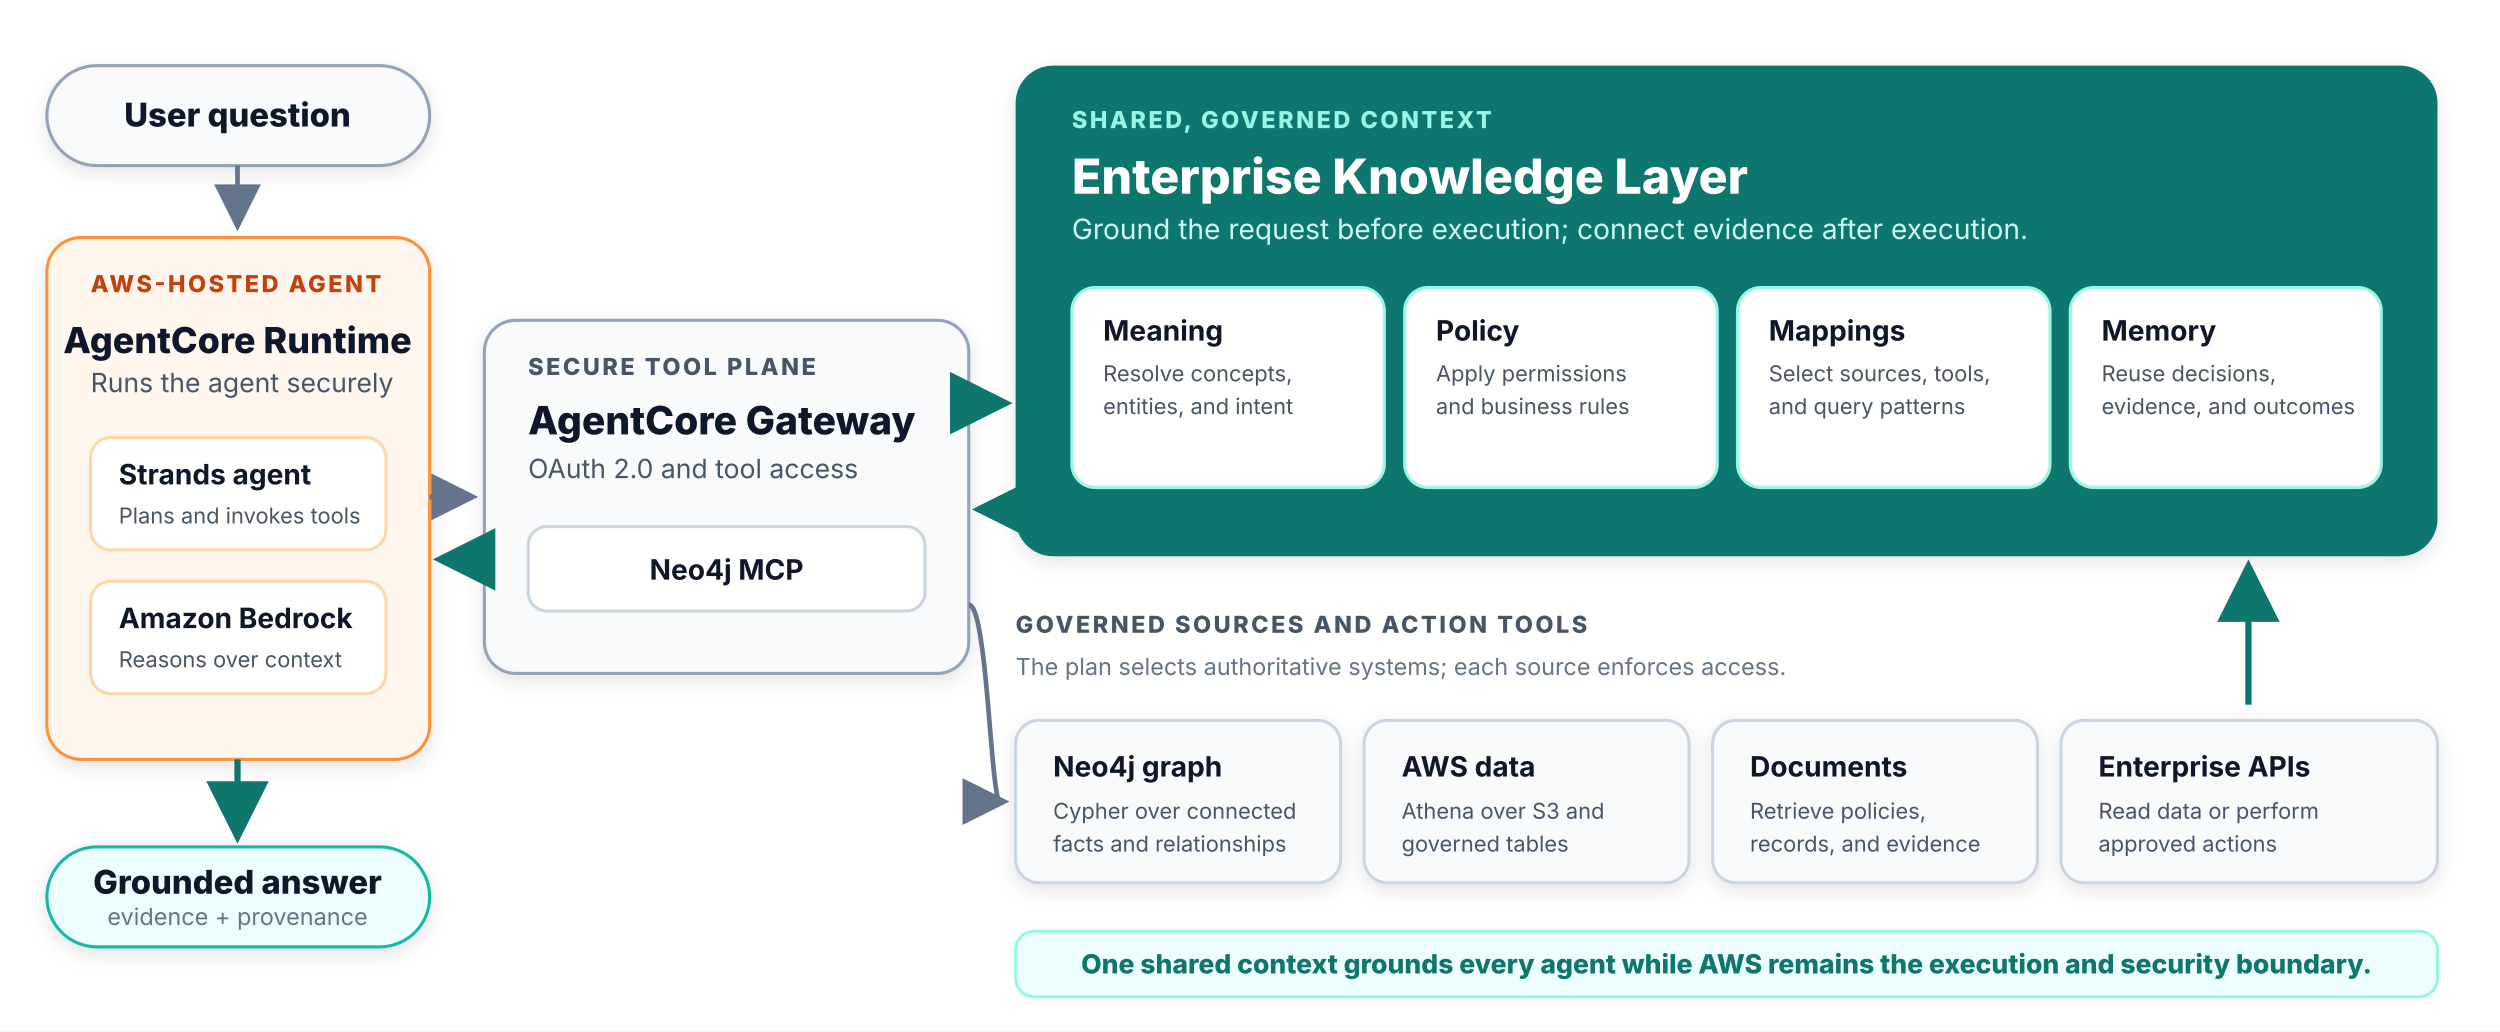
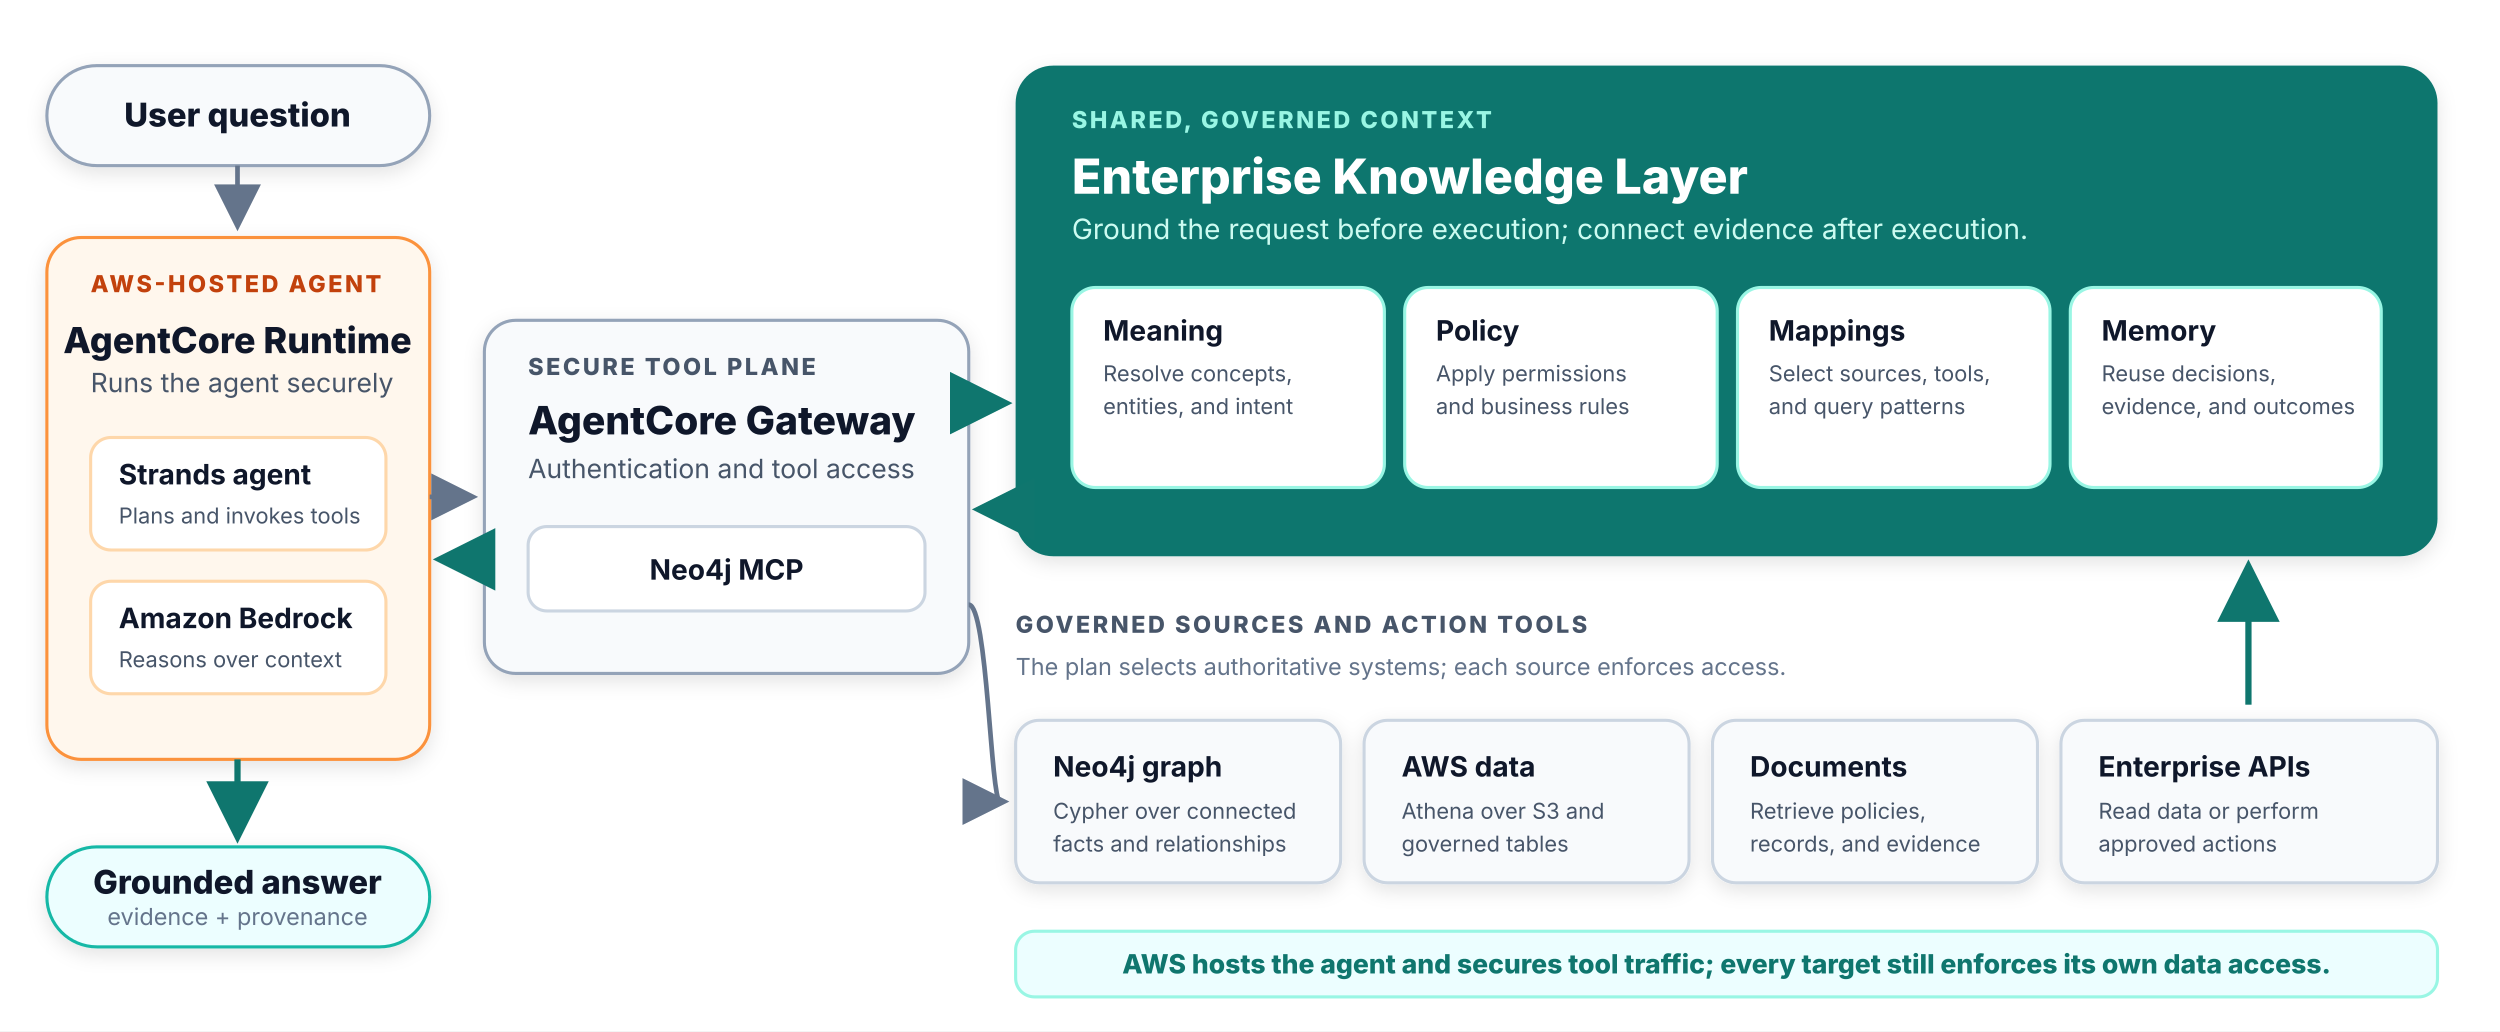
<svg xmlns="http://www.w3.org/2000/svg" width="1600" height="660" viewBox="0 0 1600 660" role="img" aria-labelledby="title description">
  <defs>
    <filter id="shadow" x="-12%" y="-18%" width="124%" height="145%">
      <feDropShadow dx="0" dy="4" stdDeviation="6" flood-color="#0f172a" flood-opacity="0.11" />
    </filter>
    <marker id="arrow-slate" markerWidth="10" markerHeight="10" refX="8" refY="5" orient="auto" markerUnits="strokeWidth">
      <path d="M0 0 10 5 0 10Z" fill="#64748b" />
    </marker>
    <marker id="arrow-teal" markerWidth="10" markerHeight="10" refX="8" refY="5" orient="auto" markerUnits="strokeWidth">
      <path d="M0 0 10 5 0 10Z" fill="#0f766e" />
    </marker>
    <style>
      text { font-family: Inter, ui-sans-serif, system-ui, -apple-system, BlinkMacSystemFont, "Segoe UI", sans-serif; }
      .eyebrow { font-size: 15px; font-weight: 800; letter-spacing: 1.6px; }
      .title { fill: #0f172a; font-size: 25px; font-weight: 760; }
      .pill-title { fill: #0f172a; font-size: 21px; font-weight: 760; }
      .runtime-title { fill: #0f172a; font-size: 23px; font-weight: 760; text-anchor: middle; }
      .copy { fill: #475569; font-size: 17px; }
      .small { fill: #64748b; font-size: 15px; }
      .chip-title { fill: #0f172a; font-size: 18px; font-weight: 750; }
      .chip-copy { fill: #475569; font-size: 14px; }
      .flow { fill: none; stroke: #64748b; stroke-width: 3; marker-end: url(#arrow-slate); }
      .flow-teal { fill: none; stroke: #0f766e; stroke-width: 4; marker-end: url(#arrow-teal); }
    </style>
  </defs>
  <rect width="1600" height="660" fill="#ffffff" />
  <g filter="url(#shadow)">
    <rect x="30" y="42" width="245" height="64" rx="32" fill="#f8fafc" stroke="#94a3b8" stroke-width="2" />
    <rect x="30" y="542" width="245" height="64" rx="32" fill="#ecfeff" stroke="#14b8a6" stroke-width="2" />
  </g>
  <text x="152" y="81" text-anchor="middle" class="pill-title">User question</text>
  <text x="152" y="572" text-anchor="middle" class="pill-title">Grounded answer</text>
  <text x="152" y="592" text-anchor="middle" class="small">evidence + provenance</text>
  <g filter="url(#shadow)">
    <rect x="30" y="152" width="245" height="334" rx="22" fill="#fff7ed" stroke="#fb923c" stroke-width="2" />
  </g>
  <text x="58" y="187" class="eyebrow" fill="#c2410c">AWS-HOSTED AGENT</text>
  <text x="152" y="226" class="runtime-title">AgentCore Runtime</text>
  <text x="58" y="251" class="copy">Runs the agent securely</text>
  <rect x="58" y="280" width="189" height="72" rx="13" fill="#ffffff" stroke="#fed7aa" stroke-width="2" />
  <text x="76" y="310" class="chip-title">Strands agent</text>
  <text x="76" y="335" class="chip-copy">Plans and invokes tools</text>
  <rect x="58" y="372" width="189" height="72" rx="13" fill="#ffffff" stroke="#fed7aa" stroke-width="2" />
  <text x="76" y="402" class="chip-title">Amazon Bedrock</text>
  <text x="76" y="427" class="chip-copy">Reasons over context</text>
  <path class="flow" d="M152 106V142" />
  <path class="flow-teal" d="M152 486V532" />
  <g filter="url(#shadow)">
    <rect x="310" y="205" width="310" height="226" rx="20" fill="#f8fafc" stroke="#94a3b8" stroke-width="2" />
  </g>
  <text x="338" y="240" class="eyebrow" fill="#475569">SECURE TOOL PLANE</text>
  <text x="338" y="278" class="title">AgentCore Gateway</text>
-   <text x="338" y="306" class="copy">OAuth 2.0 and tool access</text>
+   <text x="338" y="306" class="copy">Authentication and tool access</text>
  <rect x="338" y="337" width="254" height="54" rx="12" fill="#ffffff" stroke="#cbd5e1" stroke-width="2" />
  <text x="465" y="371" text-anchor="middle" class="chip-title">Neo4j MCP</text>
  <path class="flow" d="M275 318H300" />
  <g filter="url(#shadow)">
    <rect x="650" y="42" width="910" height="314" rx="24" fill="#0f766e" />
  </g>
  <text x="686" y="82" class="eyebrow" fill="#99f6e4">SHARED, GOVERNED CONTEXT</text>
  <text x="686" y="124" fill="#ffffff" font-size="31" font-weight="780">Enterprise Knowledge Layer</text>
  <text x="686" y="153" fill="#ccfbf1" font-size="18">Ground the request before execution; connect evidence after execution.</text>
  <g>
    <rect x="686" y="184" width="200" height="128" rx="15" fill="#ffffff" stroke="#99f6e4" stroke-width="2" />
    <rect x="899" y="184" width="200" height="128" rx="15" fill="#ffffff" stroke="#99f6e4" stroke-width="2" />
    <rect x="1112" y="184" width="200" height="128" rx="15" fill="#ffffff" stroke="#99f6e4" stroke-width="2" />
    <rect x="1325" y="184" width="199" height="128" rx="15" fill="#ffffff" stroke="#99f6e4" stroke-width="2" />
  </g>
  <text x="706" y="218" class="chip-title">Meaning</text>
  <text x="706" y="244" class="chip-copy">Resolve concepts,</text>
  <text x="706" y="265" class="chip-copy">entities, and intent</text>
  <text x="919" y="218" class="chip-title">Policy</text>
  <text x="919" y="244" class="chip-copy">Apply permissions</text>
  <text x="919" y="265" class="chip-copy">and business rules</text>
  <text x="1132" y="218" class="chip-title">Mappings</text>
  <text x="1132" y="244" class="chip-copy">Select sources, tools,</text>
  <text x="1132" y="265" class="chip-copy">and query patterns</text>
  <text x="1345" y="218" class="chip-title">Memory</text>
  <text x="1345" y="244" class="chip-copy">Reuse decisions,</text>
  <text x="1345" y="265" class="chip-copy">evidence, and outcomes</text>
  <path class="flow-teal" d="M620 258H640" />
  <path class="flow-teal" d="M650 326H630" />
  <path class="flow-teal" d="M310 358H285" />
  <text x="650" y="405" class="eyebrow" fill="#475569">GOVERNED SOURCES AND ACTION TOOLS</text>
  <text x="650" y="432" class="small">The plan selects authoritative systems; each source enforces access.</text>
  <g filter="url(#shadow)">
    <rect x="650" y="461" width="208" height="104" rx="15" fill="#f8fafc" stroke="#cbd5e1" stroke-width="2" />
    <rect x="873" y="461" width="208" height="104" rx="15" fill="#f8fafc" stroke="#cbd5e1" stroke-width="2" />
    <rect x="1096" y="461" width="208" height="104" rx="15" fill="#f8fafc" stroke="#cbd5e1" stroke-width="2" />
    <rect x="1319" y="461" width="241" height="104" rx="15" fill="#f8fafc" stroke="#cbd5e1" stroke-width="2" />
  </g>
  <text x="674" y="497" class="chip-title">Neo4j graph</text>
  <text x="674" y="524" class="chip-copy">Cypher over connected</text>
  <text x="674" y="545" class="chip-copy">facts and relationships</text>
  <text x="897" y="497" class="chip-title">AWS data</text>
  <text x="897" y="524" class="chip-copy">Athena over S3 and</text>
  <text x="897" y="545" class="chip-copy">governed tables</text>
  <text x="1120" y="497" class="chip-title">Documents</text>
  <text x="1120" y="524" class="chip-copy">Retrieve policies,</text>
  <text x="1120" y="545" class="chip-copy">records, and evidence</text>
  <text x="1343" y="497" class="chip-title">Enterprise APIs</text>
  <text x="1343" y="524" class="chip-copy">Read data or perform</text>
  <text x="1343" y="545" class="chip-copy">approved actions</text>
  <path class="flow" d="M620 387C632 387 634 513 640 513" />
  <path class="flow-teal" d="M1439 451V366" />
  <rect x="650" y="596" width="910" height="42" rx="12" fill="#ecfeff" stroke="#99f6e4" stroke-width="2" />
-   <text x="1105" y="623" text-anchor="middle" fill="#0f766e" font-size="17" font-weight="760">One shared context grounds every agent while AWS remains the execution and security boundary.</text>
+   <text x="1105" y="623" text-anchor="middle" fill="#0f766e" font-size="17" font-weight="760">AWS hosts the agent and secures tool traffic; every target still enforces its own data access.</text>
</svg>
